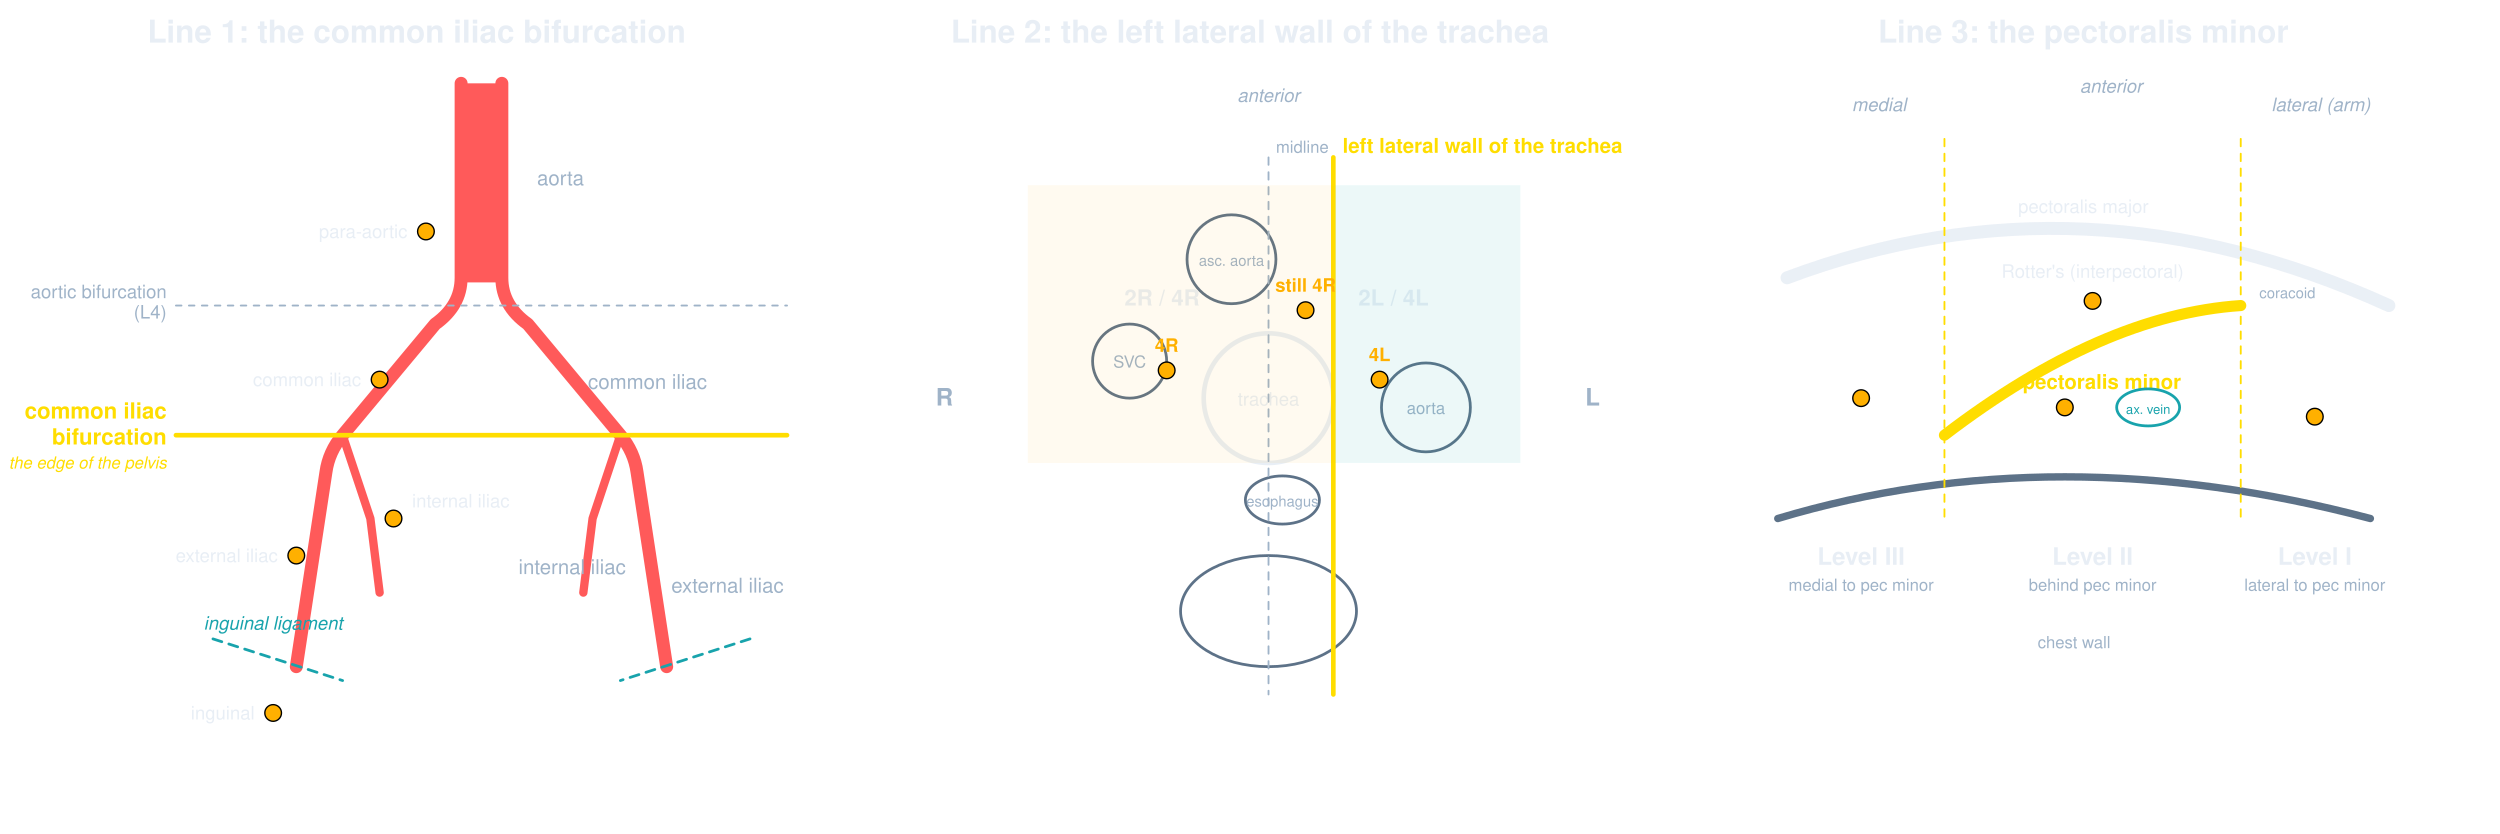
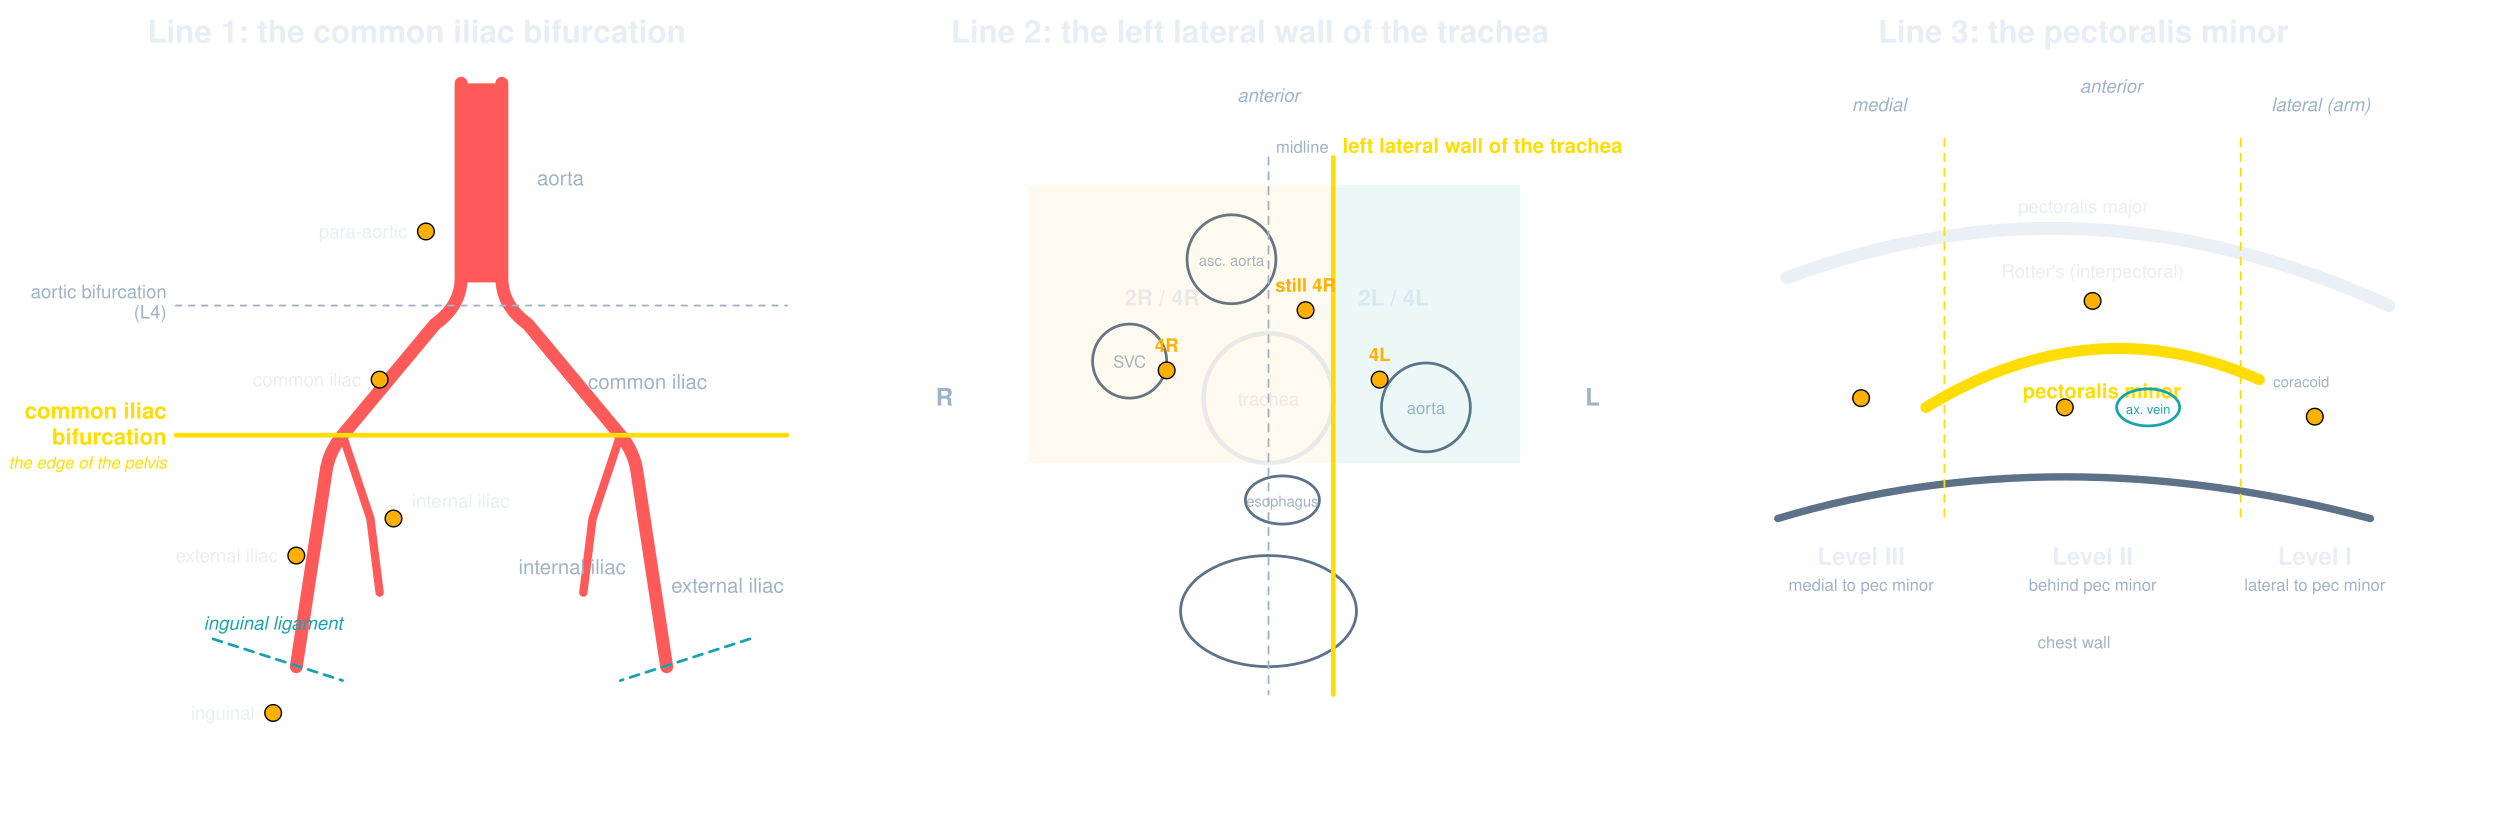
<svg xmlns="http://www.w3.org/2000/svg" viewBox="0 0 2700 900" width="2700" height="900">
  <svg x="0" y="0" viewBox="0 0 900 900" width="900" height="900" font-family="Helvetica Neue, Helvetica, Arial, sans-serif">
    <text x="450.0" y="46" text-anchor="middle" font-size="34" font-weight="700" fill="#e8eef5" font-family="Helvetica Neue, Helvetica, Arial, sans-serif">Line 1: the common iliac bifurcation</text>
    <path d="M498 90 L498 300 Q498 330 470 350 L370 470 Q355 488 352 510 L320 720" stroke="#ff5a5a" stroke-width="14" fill="none" stroke-linejoin="round" stroke-linecap="round" opacity="1" />
    <path d="M542 90 L542 300 Q542 330 570 350 L670 470 Q685 488 688 510 L720 720" stroke="#ff5a5a" stroke-width="14" fill="none" stroke-linejoin="round" stroke-linecap="round" opacity="1" />
    <rect x="498" y="90" width="44" height="215" fill="#ff5a5a" />
    <path d="M370 470 L400 560 L410 640" stroke="#ff5a5a" stroke-width="9" fill="none" stroke-linejoin="round" stroke-linecap="round" opacity="1" />
    <path d="M670 470 L640 560 L630 640" stroke="#ff5a5a" stroke-width="9" fill="none" stroke-linejoin="round" stroke-linecap="round" opacity="1" />
    <text x="580" y="200" font-size="22" fill="#9fb3c8" text-anchor="start" font-weight="400">aorta</text>
    <text x="635" y="420" font-size="22" fill="#9fb3c8" text-anchor="start" font-weight="400">common iliac</text>
    <text x="725" y="640" font-size="22" fill="#9fb3c8" text-anchor="start" font-weight="400">external iliac</text>
    <text x="560" y="620" font-size="22" fill="#9fb3c8" text-anchor="start" font-weight="400">internal iliac</text>
    <line x1="230" y1="690" x2="370" y2="735" stroke="#18A3AC" stroke-width="3" stroke-linecap="round" stroke-dasharray="10 8" />
    <line x1="810" y1="690" x2="670" y2="735" stroke="#18A3AC" stroke-width="3" stroke-linecap="round" stroke-dasharray="10 8" />
    <text x="220" y="680" font-size="20" fill="#18A3AC" text-anchor="start" font-weight="400" font-style="italic">inguinal ligament</text>
    <line x1="190" y1="330" x2="850" y2="330" stroke="#9fb3c8" stroke-width="2" stroke-linecap="round" stroke-dasharray="6 8" />
    <text x="180" y="322" font-size="20" fill="#9fb3c8" text-anchor="end" font-weight="400">aortic bifurcation</text>
    <text x="180" y="344" font-size="20" fill="#9fb3c8" text-anchor="end" font-weight="400">(L4)</text>
    <line x1="190" y1="470" x2="850" y2="470" stroke="#FFDD00" stroke-width="5" stroke-linecap="round" />
    <text x="180" y="452" font-size="24" fill="#FFDD00" text-anchor="end" font-weight="700">common iliac</text>
    <text x="180" y="480" font-size="24" fill="#FFDD00" text-anchor="end" font-weight="700">bifurcation</text>
    <text x="180" y="506" font-size="18" fill="#FFDD00" text-anchor="end" font-weight="400" font-style="italic">the edge of the pelvis</text>
    <circle cx="460" cy="250" r="9" fill="#ffb000" stroke="#000" stroke-width="1.5" />
    <text x="440" y="257" font-size="20" fill="#e8eef5" text-anchor="end" font-weight="400">para-aortic</text>
    <circle cx="410" cy="410" r="9" fill="#ffb000" stroke="#000" stroke-width="1.5" />
    <text x="390" y="417" font-size="20" fill="#e8eef5" text-anchor="end" font-weight="400">common iliac</text>
    <circle cx="320" cy="600" r="9" fill="#ffb000" stroke="#000" stroke-width="1.5" />
    <text x="300" y="607" font-size="20" fill="#e8eef5" text-anchor="end" font-weight="400">external iliac</text>
    <circle cx="425" cy="560" r="9" fill="#ffb000" stroke="#000" stroke-width="1.5" />
    <text x="445" y="548" font-size="20" fill="#e8eef5" text-anchor="start" font-weight="400">internal iliac</text>
    <circle cx="295" cy="770" r="9" fill="#ffb000" stroke="#000" stroke-width="1.5" />
    <text x="275" y="777" font-size="20" fill="#e8eef5" text-anchor="end" font-weight="400">inguinal</text>
  </svg>
  <svg x="900" y="0" viewBox="0 0 900 900" width="900" height="900" font-family="Helvetica Neue, Helvetica, Arial, sans-serif">
    <text x="450.0" y="46" text-anchor="middle" font-size="34" font-weight="700" fill="#e8eef5" font-family="Helvetica Neue, Helvetica, Arial, sans-serif">Line 2: the left lateral wall of the trachea</text>
    <text x="470" y="110" font-size="20" fill="#9fb3c8" text-anchor="middle" font-weight="400" font-style="italic">anterior</text>
    <text x="120" y="438" font-size="26" fill="#9fb3c8" text-anchor="middle" font-weight="700">R</text>
    <text x="820" y="438" font-size="26" fill="#9fb3c8" text-anchor="middle" font-weight="700">L</text>
    <ellipse cx="470" cy="660" rx="95" ry="60" fill="none" stroke="#5d7288" stroke-width="3" />
    <ellipse cx="485" cy="540" rx="40" ry="26" fill="none" stroke="#5d7288" stroke-width="3" />
    <text x="485" y="547" font-size="16" fill="#9fb3c8" text-anchor="middle" font-weight="400">esophagus</text>
    <circle cx="470" cy="430" r="70" fill="none" stroke="#e8eef5" stroke-width="5" />
    <text x="470" y="438" font-size="20" fill="#e8eef5" text-anchor="middle" font-weight="400">trachea</text>
    <circle cx="320" cy="390" r="40" fill="none" stroke="#5d7288" stroke-width="3" />
    <text x="320" y="397" font-size="18" fill="#9fb3c8" text-anchor="middle" font-weight="400">SVC</text>
    <circle cx="640" cy="440" r="48" fill="none" stroke="#5d7288" stroke-width="3" />
    <text x="640" y="447" font-size="18" fill="#9fb3c8" text-anchor="middle" font-weight="400">aorta</text>
    <circle cx="430" cy="280" r="48" fill="none" stroke="#5d7288" stroke-width="3" />
    <text x="430" y="287" font-size="16" fill="#9fb3c8" text-anchor="middle" font-weight="400">asc. aorta</text>
    <line x1="470" y1="170" x2="470" y2="750" stroke="#9fb3c8" stroke-width="2" stroke-linecap="round" stroke-dasharray="8 8" />
    <text x="478" y="165" font-size="18" fill="#9fb3c8" text-anchor="start" font-weight="400">midline</text>
    <line x1="540" y1="170" x2="540" y2="750" stroke="#FFDD00" stroke-width="5" stroke-linecap="round" />
    <text x="550" y="165" font-size="22" fill="#FFDD00" text-anchor="start" font-weight="700">left lateral wall of the trachea</text>
    <text x="355" y="330" font-size="24" fill="#e8eef5" text-anchor="middle" font-weight="700">2R / 4R</text>
    <text x="605" y="330" font-size="24" fill="#e8eef5" text-anchor="middle" font-weight="700">2L / 4L</text>
    <rect x="210" y="200" width="330" height="300" fill="#ffb000" fill-opacity="0.06" stroke="none" />
    <rect x="542" y="200" width="200" height="300" fill="#18A3AC" fill-opacity="0.08" stroke="none" />
    <circle cx="510" cy="335" r="9" fill="#ffb000" stroke="#000" stroke-width="1.5" />
    <text x="510" y="315" font-size="20" fill="#ffb000" text-anchor="middle" font-weight="700">still 4R</text>
    <circle cx="590" cy="410" r="9" fill="#ffb000" stroke="#000" stroke-width="1.5" />
    <text x="590" y="390" font-size="20" fill="#ffb000" text-anchor="middle" font-weight="700">4L</text>
    <circle cx="360" cy="400" r="9" fill="#ffb000" stroke="#000" stroke-width="1.5" />
    <text x="360" y="380" font-size="20" fill="#ffb000" text-anchor="middle" font-weight="700">4R</text>
  </svg>
  <svg x="1800" y="0" viewBox="0 0 900 900" width="900" height="900" font-family="Helvetica Neue, Helvetica, Arial, sans-serif">
    <text x="450.0" y="46" text-anchor="middle" font-size="34" font-weight="700" fill="#e8eef5" font-family="Helvetica Neue, Helvetica, Arial, sans-serif">Line 3: the pectoralis minor</text>
    <text x="200" y="120" font-size="20" fill="#9fb3c8" text-anchor="start" font-weight="400" font-style="italic">medial</text>
    <text x="760" y="120" font-size="20" fill="#9fb3c8" text-anchor="end" font-weight="400" font-style="italic">lateral (arm)</text>
    <text x="480" y="100" font-size="20" fill="#9fb3c8" text-anchor="middle" font-weight="400" font-style="italic">anterior</text>
    <path d="M120 560 Q420 470 760 560" stroke="#5d7288" stroke-width="8" fill="none" stroke-linejoin="round" stroke-linecap="round" opacity="1" />
    <text x="440" y="700" font-size="18" fill="#9fb3c8" text-anchor="middle" font-weight="400">chest wall</text>
    <path d="M130 300 Q450 180 780 330" stroke="#e8eef5" stroke-width="14" fill="none" stroke-linejoin="round" stroke-linecap="round" opacity="0.9" />
    <text x="450" y="230" font-size="20" fill="#e8eef5" text-anchor="middle" font-weight="400">pectoralis major</text>
-     <path d="M300 470 Q470 340 620 330" stroke="#FFDD00" stroke-width="12" fill="none" stroke-linejoin="round" stroke-linecap="round" opacity="1" />
-     <text x="470" y="420" font-size="22" fill="#FFDD00" text-anchor="middle" font-weight="700">pectoralis minor</text>
-     <text x="640" y="322" font-size="16" fill="#9fb3c8" text-anchor="start" font-weight="400">coracoid</text>
+     <path d="M280 440 Q460 330 640 410" stroke="#FFDD00" stroke-width="12" fill="none" stroke-linejoin="round" stroke-linecap="round" opacity="1" />
+     <text x="470" y="430" font-size="22" fill="#FFDD00" text-anchor="middle" font-weight="700">pectoralis minor</text>
+     <text x="655" y="418" font-size="16" fill="#9fb3c8" text-anchor="start" font-weight="400">coracoid</text>
    <line x1="620" y1="150" x2="620" y2="560" stroke="#FFDD00" stroke-width="2" stroke-linecap="round" stroke-dasharray="8 8" />
    <line x1="300" y1="150" x2="300" y2="560" stroke="#FFDD00" stroke-width="2" stroke-linecap="round" stroke-dasharray="8 8" />
    <ellipse cx="520" cy="440" rx="34" ry="20" fill="none" stroke="#18A3AC" stroke-width="3" />
    <text x="520" y="447" font-size="14" fill="#18A3AC" text-anchor="middle" font-weight="400">ax. vein</text>
    <text x="700" y="610" font-size="26" fill="#e8eef5" text-anchor="middle" font-weight="700">Level I</text>
    <text x="700" y="638" font-size="18" fill="#9fb3c8" text-anchor="middle" font-weight="400">lateral to pec minor</text>
    <text x="460" y="610" font-size="26" fill="#e8eef5" text-anchor="middle" font-weight="700">Level II</text>
    <text x="460" y="638" font-size="18" fill="#9fb3c8" text-anchor="middle" font-weight="400">behind pec minor</text>
    <text x="210" y="610" font-size="26" fill="#e8eef5" text-anchor="middle" font-weight="700">Level III</text>
    <text x="210" y="638" font-size="18" fill="#9fb3c8" text-anchor="middle" font-weight="400">medial to pec minor</text>
    <text x="460" y="300" font-size="20" fill="#e8eef5" text-anchor="middle" font-weight="400">Rotter's (interpectoral)</text>
    <circle cx="460" cy="325" r="9" fill="#ffb000" stroke="#000" stroke-width="1.5" />
    <circle cx="700" cy="450" r="9" fill="#ffb000" stroke="#000" stroke-width="1.5" />
    <circle cx="430" cy="440" r="9" fill="#ffb000" stroke="#000" stroke-width="1.5" />
    <circle cx="210" cy="430" r="9" fill="#ffb000" stroke="#000" stroke-width="1.5" />
  </svg>
</svg>
